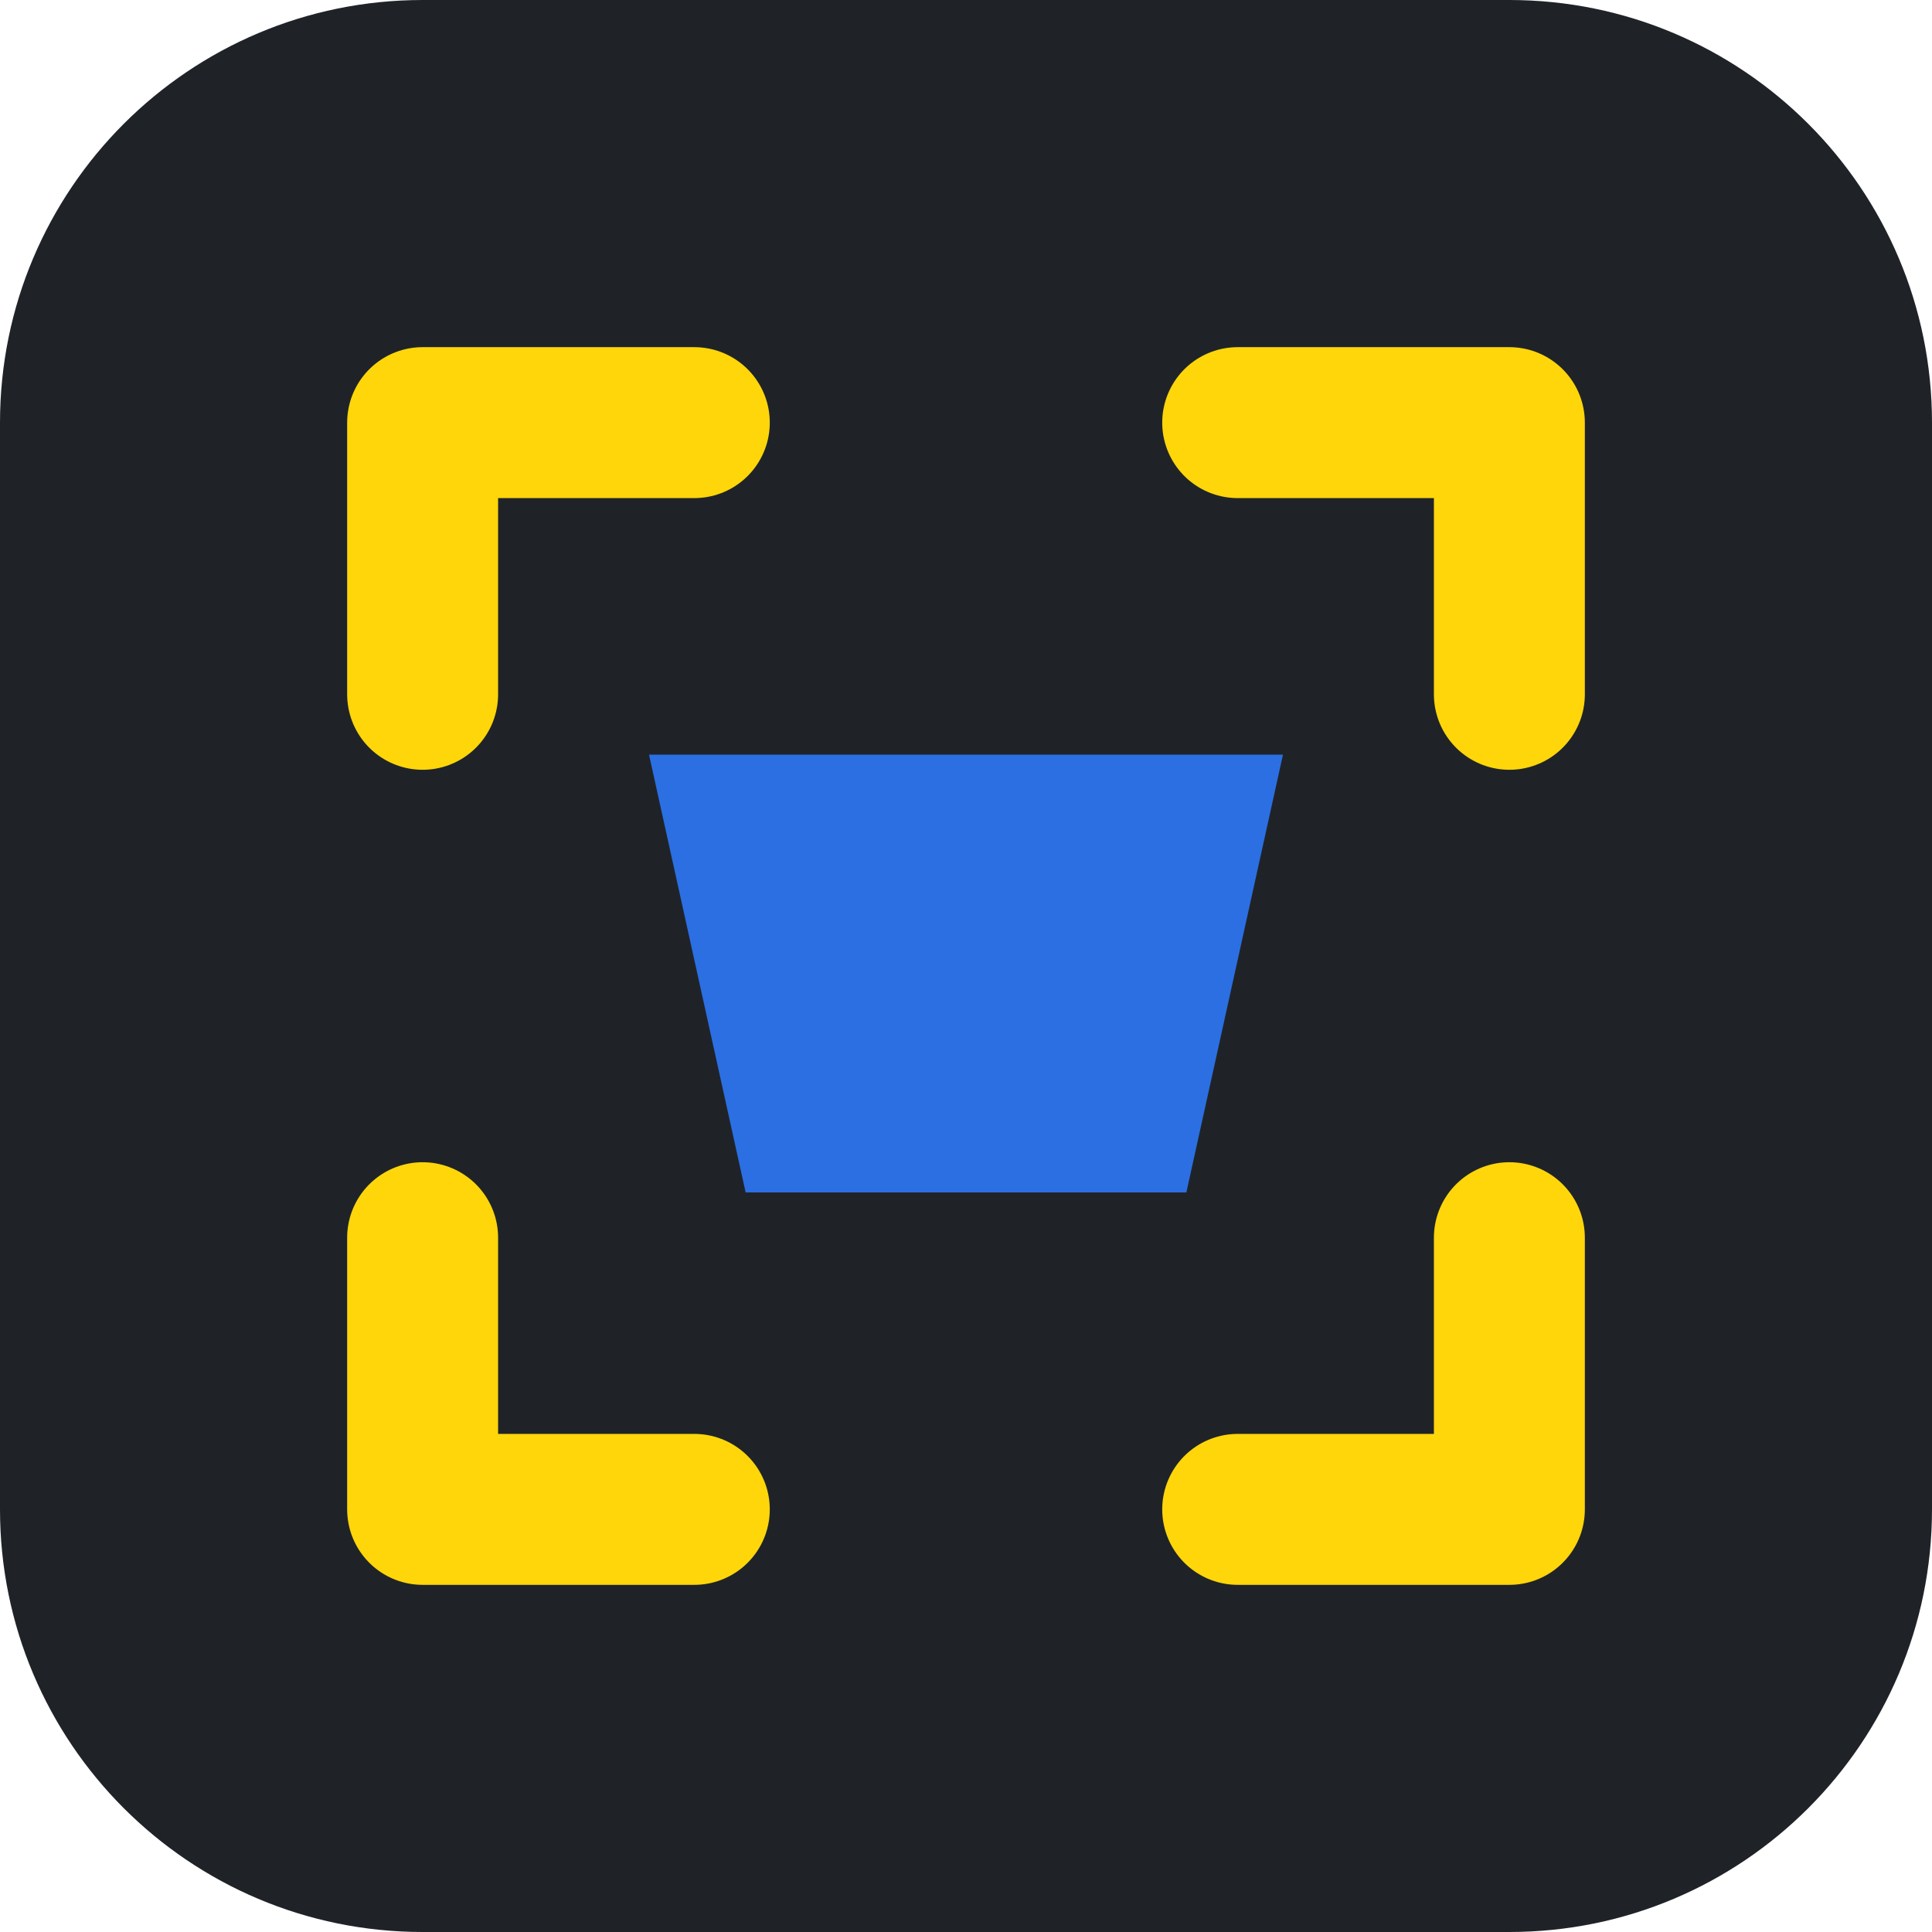
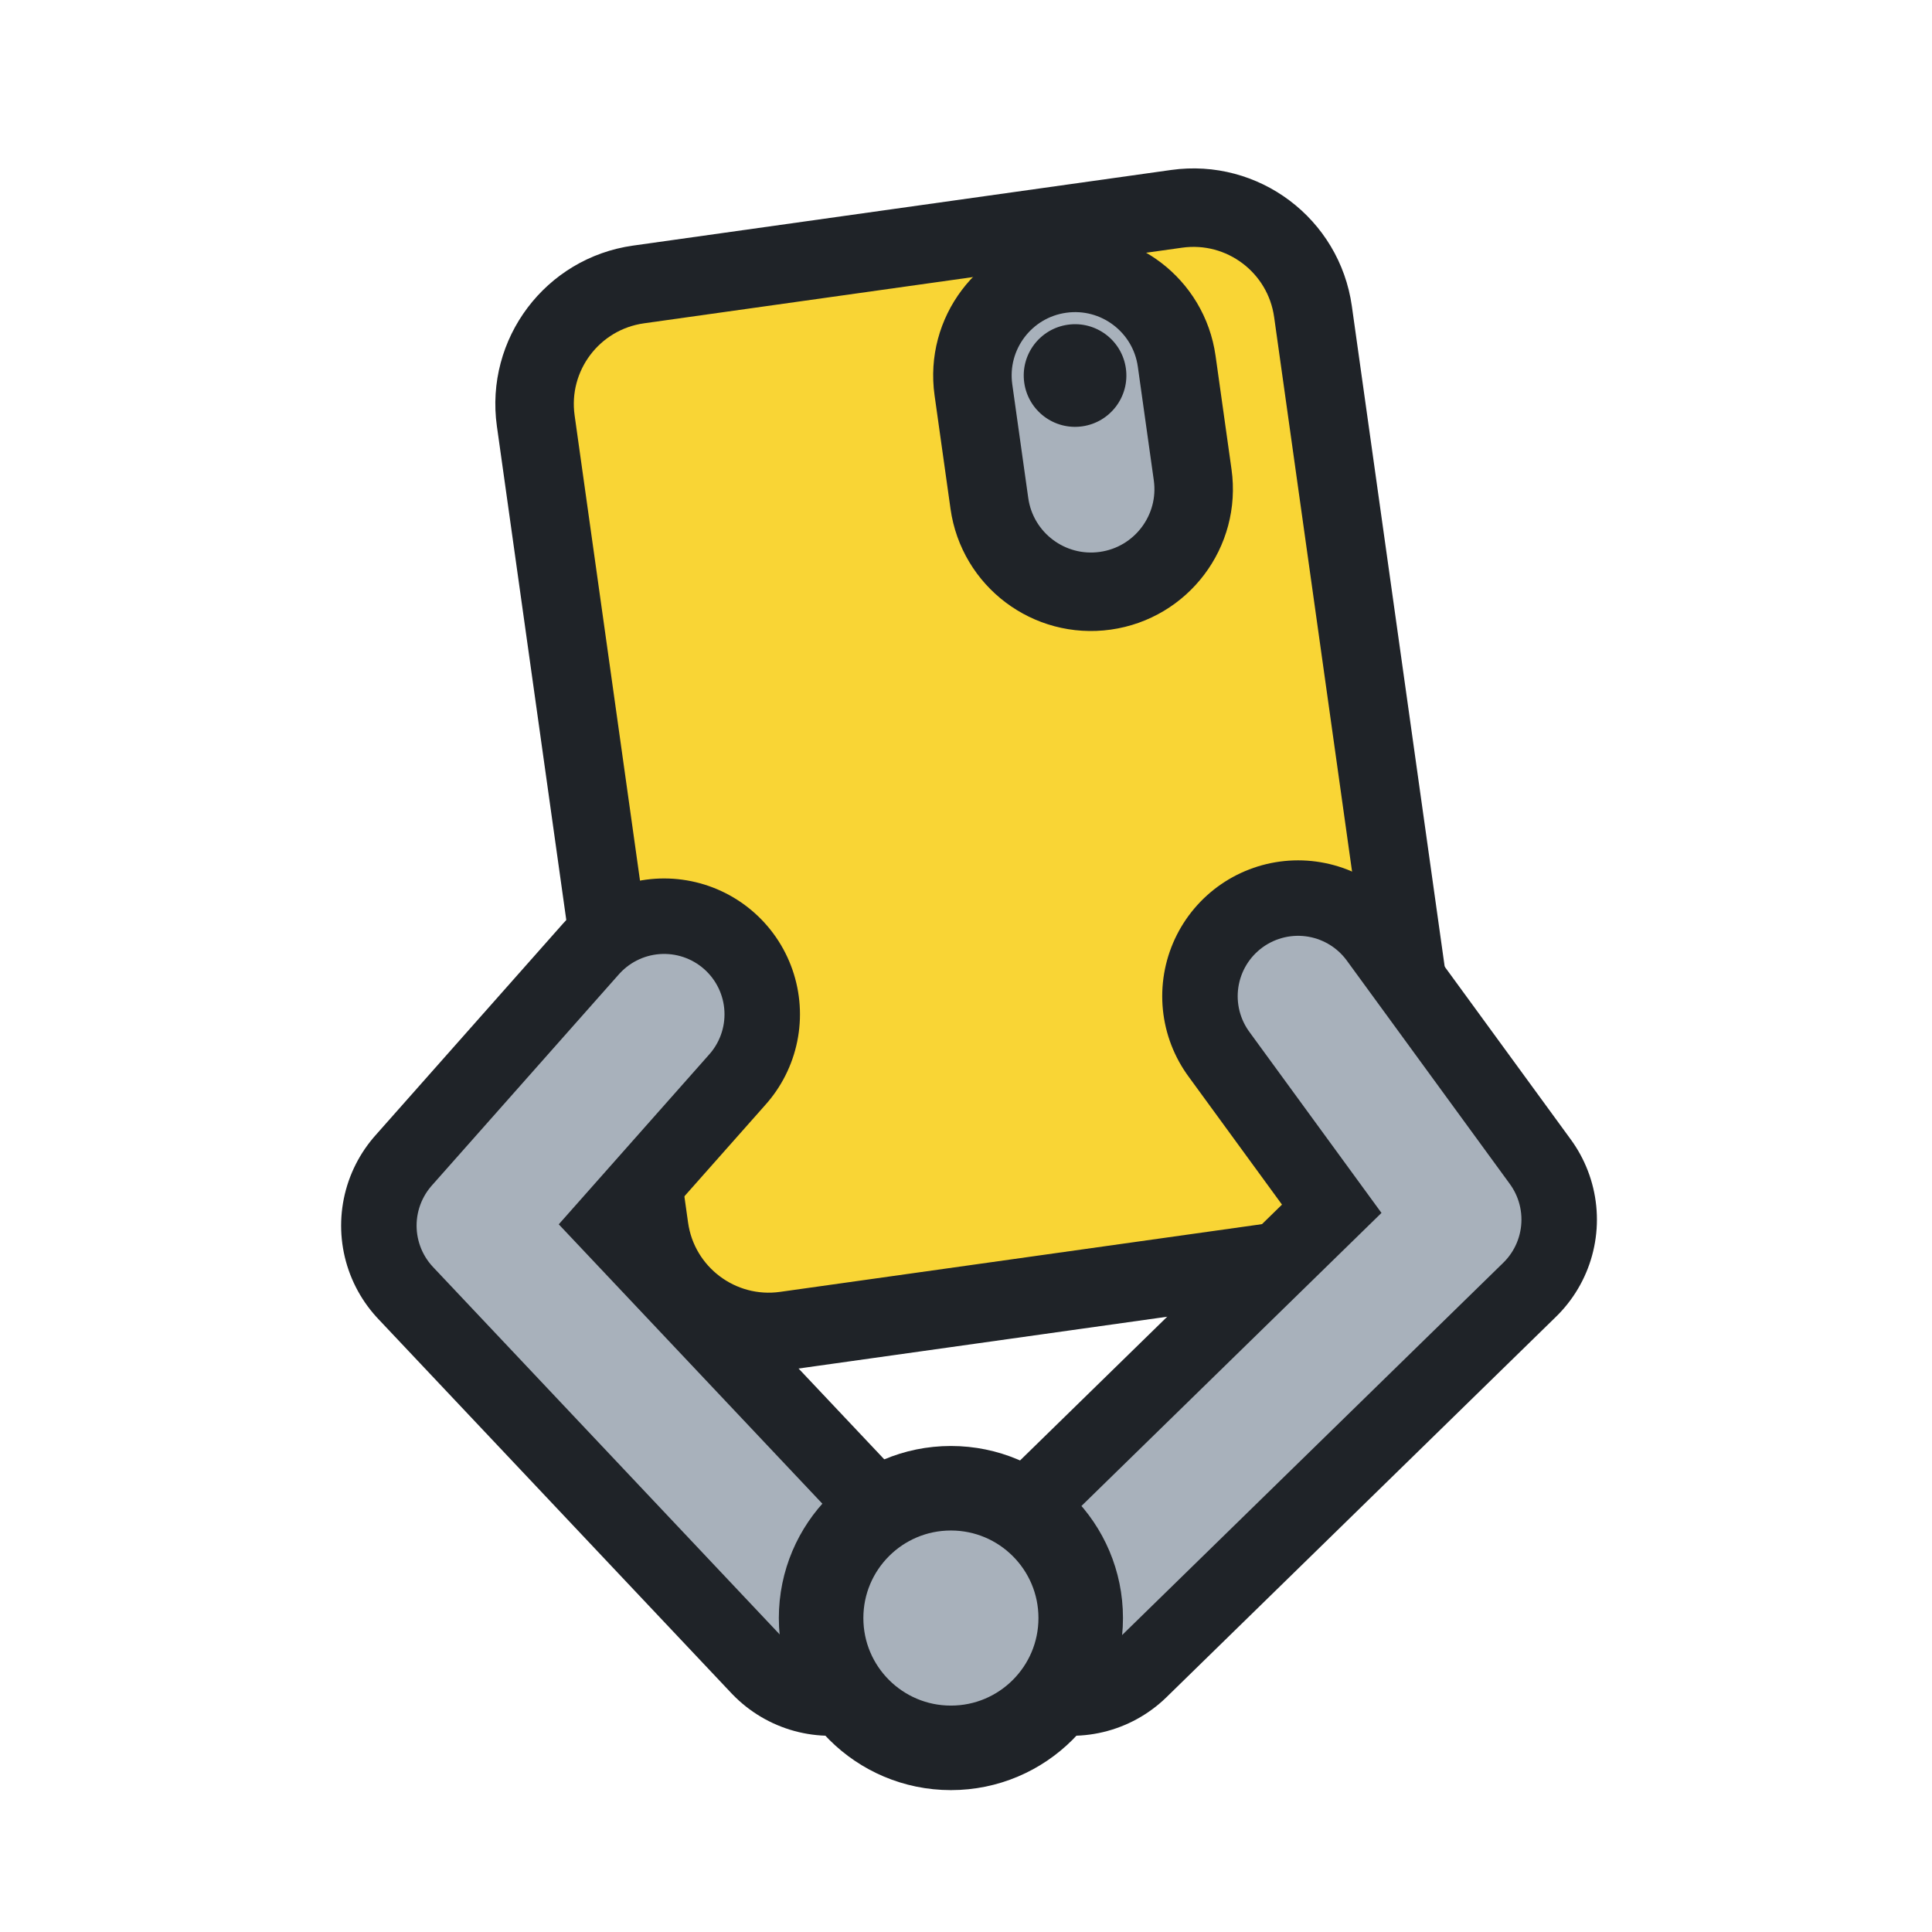
<svg xmlns="http://www.w3.org/2000/svg" viewBox="0 0 64 64">
-   <rect width="64" height="64" rx="14" fill="#1f2328" />
-   <path d="M14 23v-9h9M41 14h9v9M50 41v9h-9M23 50h-9v-9" fill="none" stroke="#ffd60a" stroke-width="5" stroke-linecap="round" stroke-linejoin="round" />
-   <path d="M21.5 25h21l-3.2 14.5h-14.6Z" fill="#2b6fe3" />
+   <g transform="rotate(-8 32.5 25.5)" stroke="#1f2328" stroke-width="2.6" stroke-linejoin="round">
+     <rect x="19.5" y="8" width="26" height="35" rx="4" fill="#f9d535" />
+     <rect x="34" y="9.6" width="6.8" height="10.6" rx="3.4" fill="#a8b1bb" />
+     <circle cx="37.4" cy="13" r="1.7" fill="#1f2328" stroke="none" />
+   </g>
+   <g fill="none" stroke-linecap="round" stroke-linejoin="round">
+     <path d="M27.5 53 L15.8 40.6 L22 33.6 M35.5 53 L48.4 40.4 L43 33" stroke="#1f2328" stroke-width="9" />
+     <path d="M27.5 53 L15.8 40.6 L22 33.6 M35.5 53 L48.4 40.4 L43 33" stroke="#a8b1bb" stroke-width="4" />
+   </g>
+   <circle cx="31.5" cy="53.6" r="4.3" fill="#a8b1bb" stroke="#1f2328" stroke-width="2.8" />
</svg>
